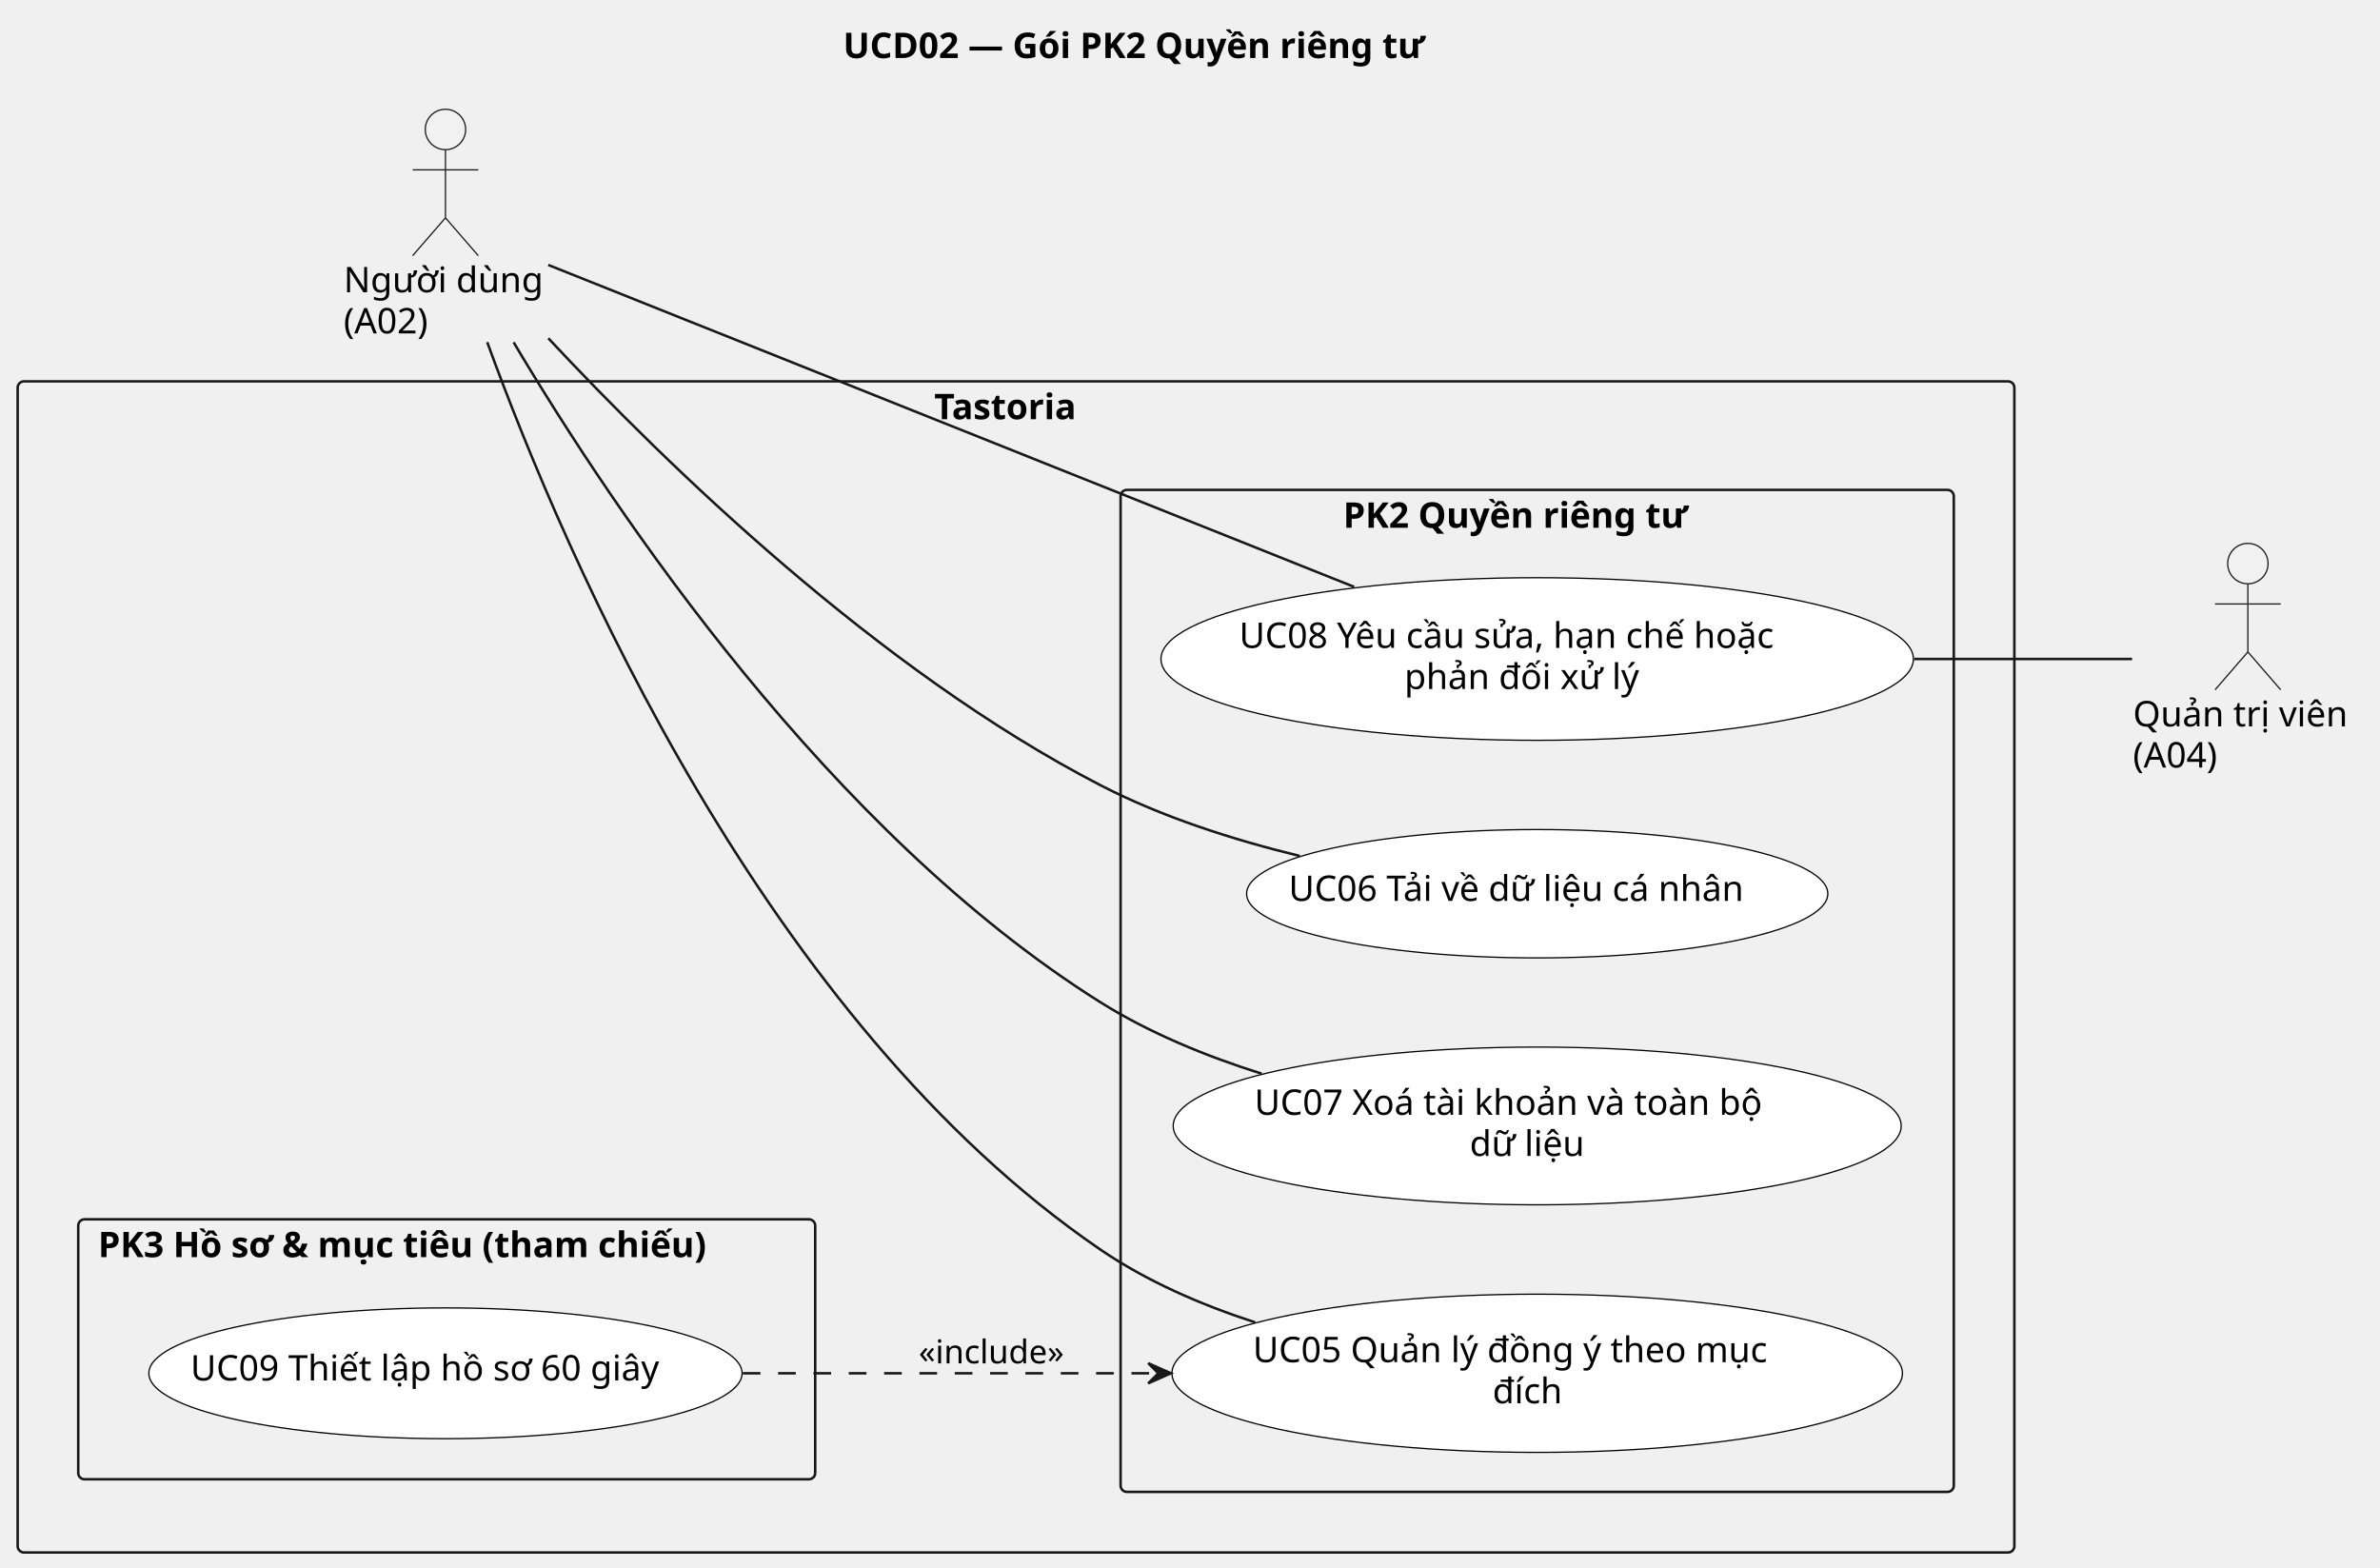
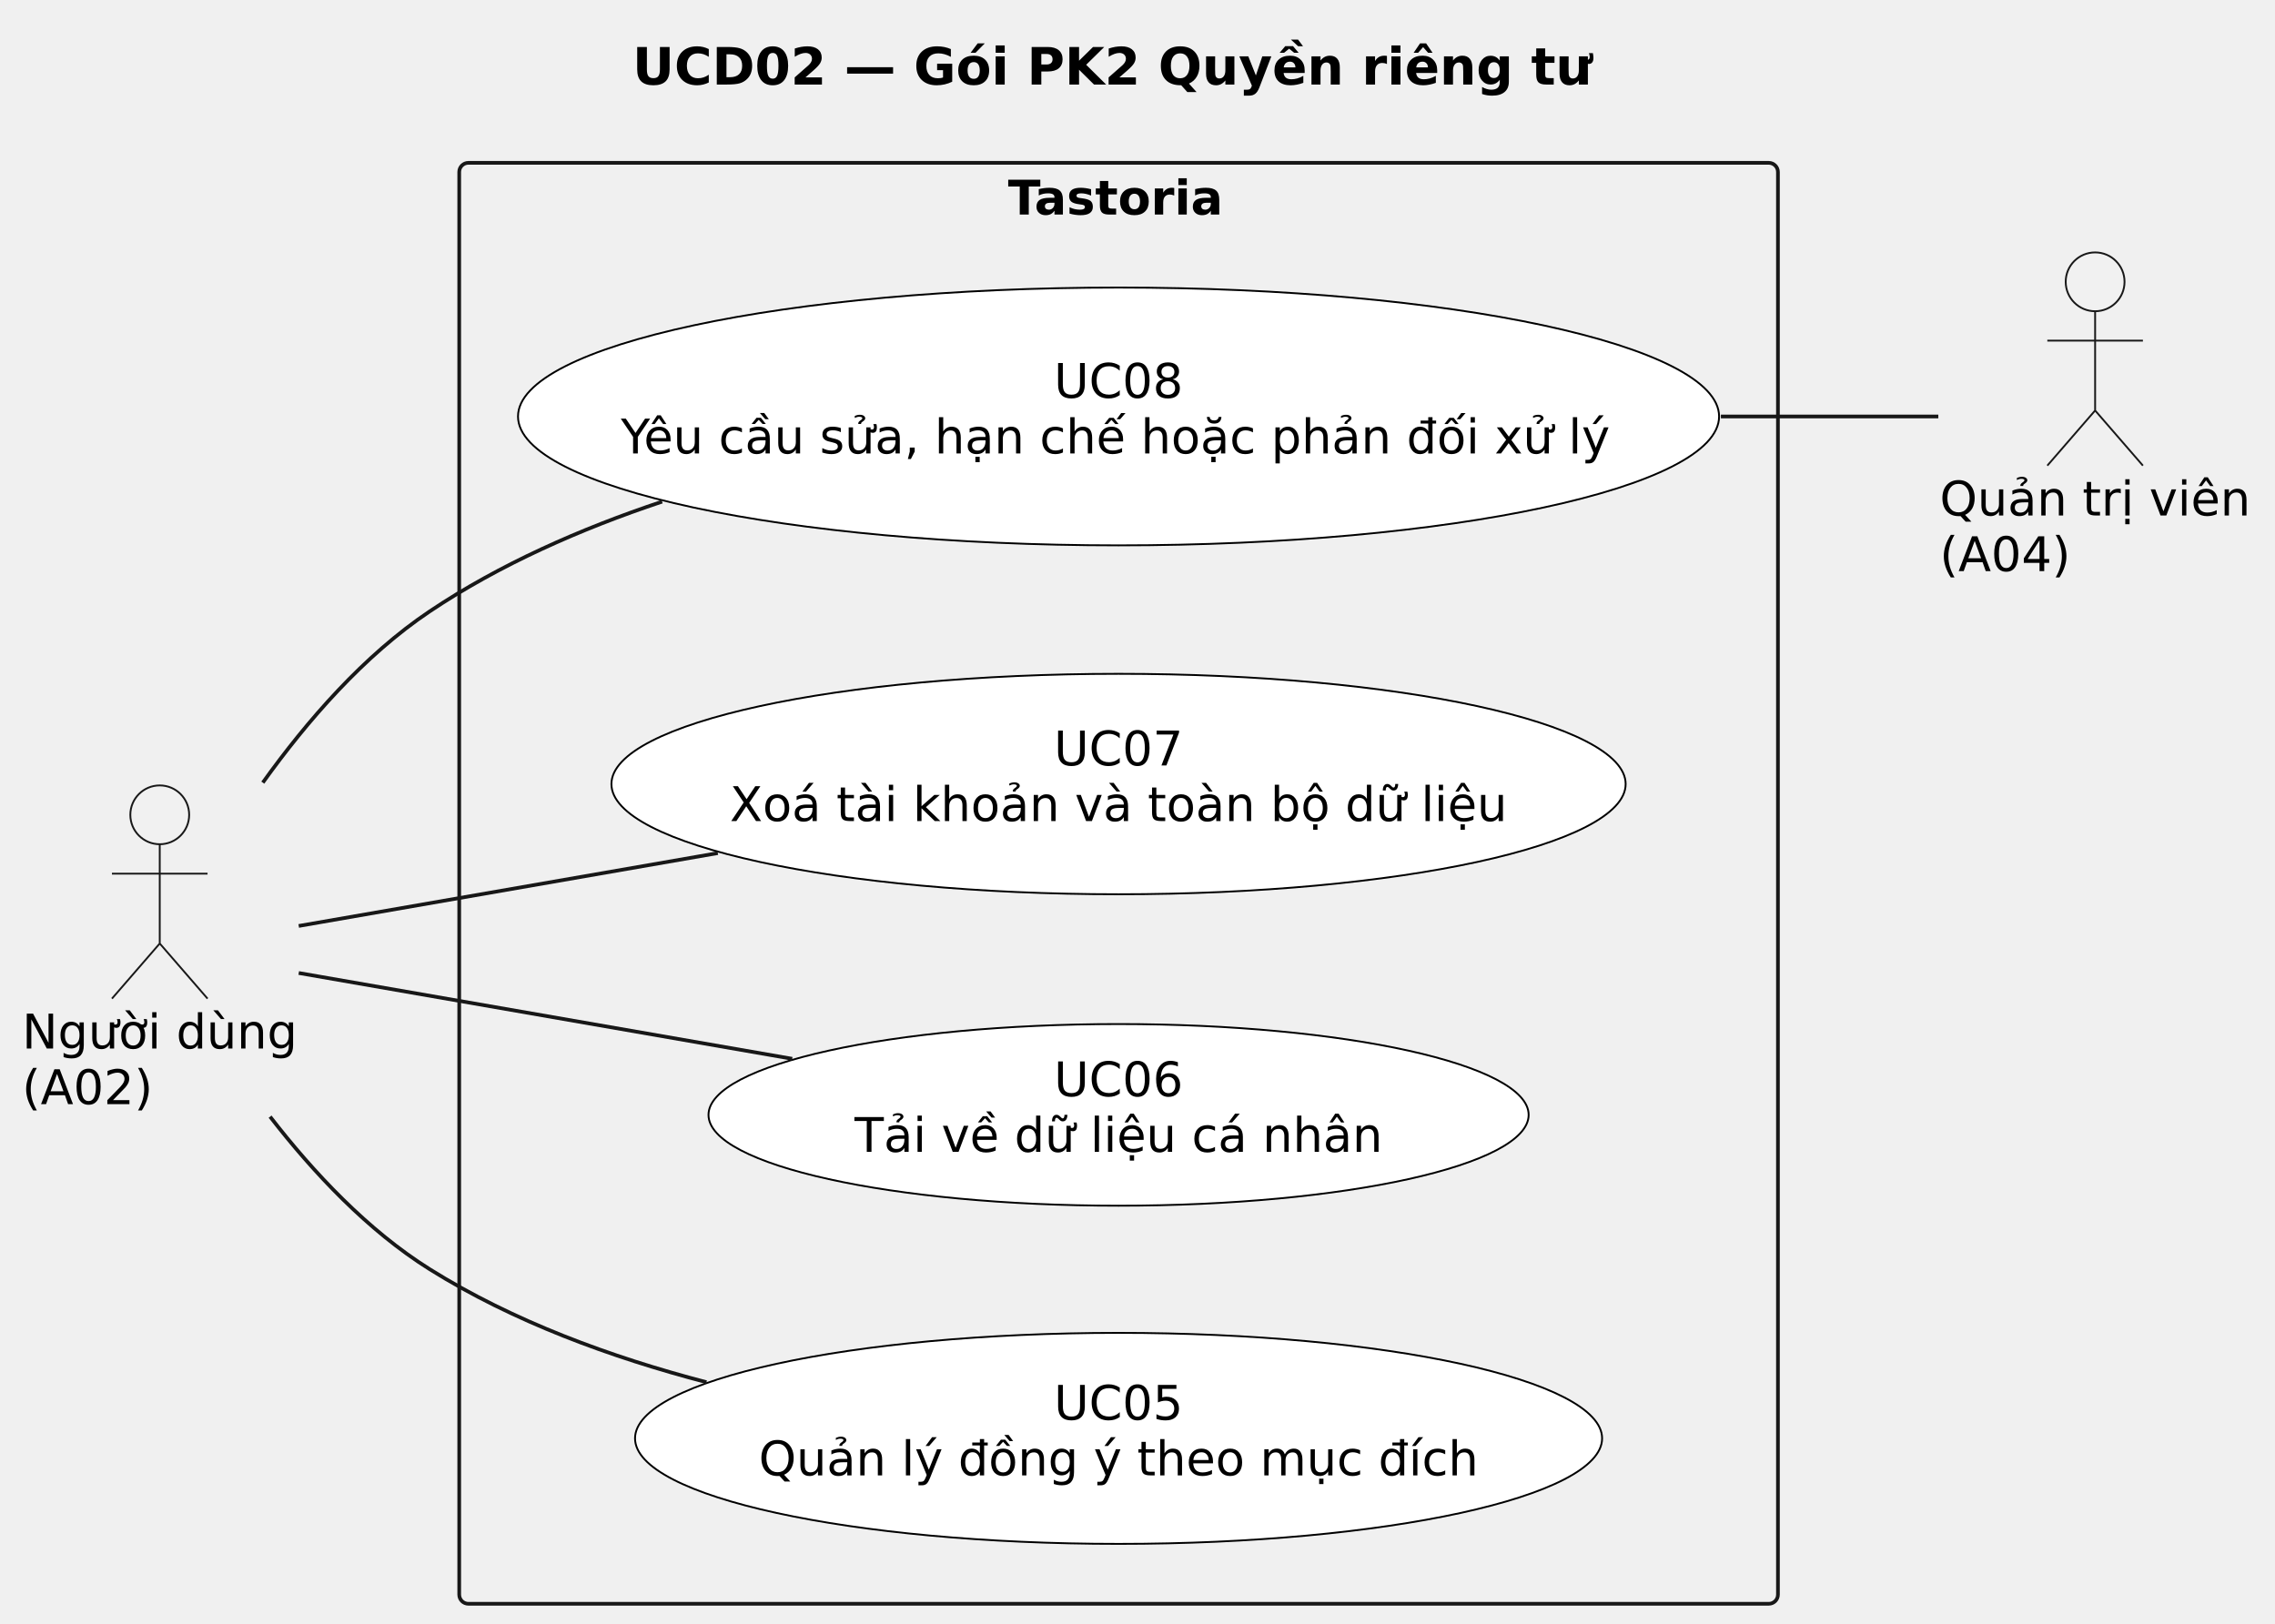
- <svg xmlns="http://www.w3.org/2000/svg" contentStyleType="text/css" height="621px" preserveAspectRatio="none" style="width:943px;height:621px;background:#FFFFFF;" version="1.1" viewBox="0 0 943 621" width="943px" zoomAndPan="magnify">
+ <svg xmlns="http://www.w3.org/2000/svg" contentStyleType="text/css" height="506.458px" preserveAspectRatio="none" style="width:709px;height:506px;background:#FFFFFF;" version="1.1" viewBox="0 0 709 506" width="709.271px" zoomAndPan="magnify">
  <defs />
  <g>
-     <text fill="#000000" font-family="sans-serif" font-size="14" font-weight="bold" lengthAdjust="spacing" textLength="261.051" x="334.06" y="22.995">UCD02 — Gói PK2 Quyền riêng tư</text>
+     <text fill="#000000" font-family="DejaVu Sans" font-size="16.042" font-weight="bold" lengthAdjust="spacing" textLength="299.121" x="197.116" y="26.349">UCD02 — Gói PK2 Quyền riêng tư</text>
    <g id="cluster_Tastoria">
-       <rect fill="none" height="464" rx="2.5" ry="2.5" style="stroke:#181818;stroke-width:1;" width="791.13" x="7" y="151.097" />
-       <text fill="#000000" font-family="sans-serif" font-size="14" font-weight="bold" lengthAdjust="spacing" textLength="64.791" x="370.17" y="166.092">Tastoria</text>
-     </g>
-     <g id="cluster_PK2">
-       <rect fill="none" height="397" rx="2.5" ry="2.5" style="stroke:#181818;stroke-width:1;" width="330.13" x="444" y="194.097" />
-       <text fill="#000000" font-family="sans-serif" font-size="14" font-weight="bold" lengthAdjust="spacing" textLength="153.774" x="532.178" y="209.092">PK2 Quyền riêng tư</text>
-     </g>
-     <g id="cluster_PK3">
-       <rect fill="none" height="103" rx="2.5" ry="2.5" style="stroke:#181818;stroke-width:1;" width="292" x="31" y="483.097" />
-       <text fill="#000000" font-family="sans-serif" font-size="14" font-weight="bold" lengthAdjust="spacing" textLength="276.288" x="38.856" y="498.092">PK3 Hồ sơ &amp; mục tiêu (tham chiếu)</text>
+       <rect fill="none" height="449.167" rx="2.865" ry="2.865" style="stroke:#181818;stroke-width:1.146;" width="410.976" x="143.115" y="50.757" />
+       <text fill="#000000" font-family="DejaVu Sans" font-size="14.896" font-weight="bold" lengthAdjust="spacing" textLength="68.937" x="314.134" y="66.875">Tastoria</text>
    </g>
    <g id="elem_UC05">
-       <ellipse cx="609.07" cy="544.101" fill="#FFFFFF" rx="144.72" ry="31.344" style="stroke:#000000;stroke-width:0.5;" />
-       <text fill="#000000" font-family="sans-serif" font-size="14" lengthAdjust="spacing" textLength="219.304" x="496.418" y="539.7">UC05 Quản lý đồng ý theo mục</text>
-       <text fill="#000000" font-family="sans-serif" font-size="14" lengthAdjust="spacing" textLength="29.347" x="591.396" y="555.997">đích</text>
+       <ellipse cx="348.601" cy="448.364" fill="#FFFFFF" rx="150.692" ry="32.888" style="stroke:#000000;stroke-width:0.573;" />
+       <text fill="#000000" font-family="DejaVu Sans" font-size="14.896" lengthAdjust="spacing" textLength="40.258" x="328.471" y="442.559">UC05</text>
+       <text fill="#000000" font-family="DejaVu Sans" font-size="14.896" lengthAdjust="spacing" textLength="224.303" x="236.449" y="459.899">Quản lý đồng ý theo mục đích</text>
    </g>
    <g id="elem_UC06">
-       <ellipse cx="609.071" cy="354.095" fill="#FFFFFF" rx="115.141" ry="25.428" style="stroke:#000000;stroke-width:0.5;" />
-       <text fill="#000000" font-family="sans-serif" font-size="14" lengthAdjust="spacing" textLength="196.957" x="510.593" y="356.942">UC06 Tải về dữ liệu cá nhân</text>
+       <ellipse cx="348.601" cy="347.524" fill="#FFFFFF" rx="127.799" ry="28.31" style="stroke:#000000;stroke-width:0.573;" />
+       <text fill="#000000" font-family="DejaVu Sans" font-size="14.896" lengthAdjust="spacing" textLength="40.258" x="328.472" y="341.719">UC06</text>
+       <text fill="#000000" font-family="DejaVu Sans" font-size="14.896" lengthAdjust="spacing" textLength="164.567" x="266.318" y="359.059">Tải về dữ liệu cá nhân</text>
    </g>
    <g id="elem_UC07">
-       <ellipse cx="609.073" cy="446.101" fill="#FFFFFF" rx="144.223" ry="31.245" style="stroke:#000000;stroke-width:0.5;" />
-       <text fill="#000000" font-family="sans-serif" font-size="14" lengthAdjust="spacing" textLength="218.053" x="497.047" y="441.701">UC07 Xoá tài khoản và toàn bộ</text>
-       <text fill="#000000" font-family="sans-serif" font-size="14" lengthAdjust="spacing" textLength="47.476" x="582.335" y="457.998">dữ liệu</text>
+       <ellipse cx="348.592" cy="244.397" fill="#FFFFFF" rx="158.04" ry="34.358" style="stroke:#000000;stroke-width:0.573;" />
+       <text fill="#000000" font-family="DejaVu Sans" font-size="14.896" lengthAdjust="spacing" textLength="40.258" x="328.463" y="238.593">UC07</text>
+       <text fill="#000000" font-family="DejaVu Sans" font-size="14.896" lengthAdjust="spacing" textLength="242.261" x="227.462" y="255.932">Xoá tài khoản và toàn bộ dữ liệu</text>
    </g>
    <g id="elem_UC08">
-       <ellipse cx="609.066" cy="261.1" fill="#FFFFFF" rx="149.066" ry="32.213" style="stroke:#000000;stroke-width:0.5;" />
-       <text fill="#000000" font-family="sans-serif" font-size="14" lengthAdjust="spacing" textLength="230.145" x="490.993" y="256.699">UC08 Yêu cầu sửa, hạn chế hoặc</text>
-       <text fill="#000000" font-family="sans-serif" font-size="14" lengthAdjust="spacing" textLength="99.237" x="556.447" y="272.996">phản đối xử lý</text>
-     </g>
-     <g id="elem_UC09">
-       <ellipse cx="176.504" cy="544.102" fill="#FFFFFF" rx="117.524" ry="25.905" style="stroke:#000000;stroke-width:0.5;" />
-       <text fill="#000000" font-family="sans-serif" font-size="14" lengthAdjust="spacing" textLength="202.064" x="75.472" y="546.948">UC09 Thiết lập hồ sơ 60 giây</text>
+       <ellipse cx="348.593" cy="129.816" fill="#FFFFFF" rx="187.157" ry="40.181" style="stroke:#000000;stroke-width:0.573;" />
+       <text fill="#000000" font-family="DejaVu Sans" font-size="14.896" lengthAdjust="spacing" textLength="40.258" x="328.464" y="124.012">UC08</text>
+       <text fill="#000000" font-family="DejaVu Sans" font-size="14.896" lengthAdjust="spacing" textLength="310.201" x="193.493" y="141.351">Yêu cầu sửa, hạn chế hoặc phản đối xử lý</text>
    </g>
    <g id="elem_A02">
-       <ellipse cx="176.499" cy="51.297" fill="#F1F1F1" rx="8" ry="8" style="stroke:#181818;stroke-width:0.5;" />
-       <path d="M176.499,59.297 L176.499,86.297 M163.499,67.297 L189.499,67.297 M176.499,86.297 L163.499,101.297 M176.499,86.297 L189.499,101.297 " fill="none" style="stroke:#181818;stroke-width:0.5;" />
-       <text fill="#000000" font-family="sans-serif" font-size="14" lengthAdjust="spacing" textLength="80.657" x="136.17" y="115.792">Người dùng</text>
-       <text fill="#000000" font-family="sans-serif" font-size="14" lengthAdjust="spacing" textLength="38.315" x="136.17" y="132.089">(A02)</text>
+       <ellipse cx="49.784" cy="253.993" fill="#F1F1F1" rx="9.167" ry="9.167" style="stroke:#181818;stroke-width:0.573;" />
+       <path d="M49.784,263.16 L49.784,294.098 M34.888,272.327 L64.68,272.327 M49.784,294.098 L34.888,311.285 M49.784,294.098 L64.68,311.285 " fill="none" style="stroke:#181818;stroke-width:0.573;" />
+       <text fill="#000000" font-family="DejaVu Sans" font-size="14.896" lengthAdjust="spacing" textLength="85.818" x="6.875" y="326.83">Người dùng</text>
+       <text fill="#000000" font-family="DejaVu Sans" font-size="14.896" lengthAdjust="spacing" textLength="40.767" x="6.875" y="344.17">(A02)</text>
    </g>
    <g id="elem_A04">
-       <ellipse cx="890.65" cy="223.297" fill="#F1F1F1" rx="8" ry="8" style="stroke:#181818;stroke-width:0.5;" />
-       <path d="M890.65,231.297 L890.65,258.297 M877.65,239.297 L903.65,239.297 M890.65,258.297 L877.65,273.297 M890.65,258.297 L903.65,273.297 " fill="none" style="stroke:#181818;stroke-width:0.5;" />
-       <text fill="#000000" font-family="sans-serif" font-size="14" lengthAdjust="spacing" textLength="91.041" x="845.13" y="287.792">Quản trị viên</text>
-       <text fill="#000000" font-family="sans-serif" font-size="14" lengthAdjust="spacing" textLength="38.315" x="845.13" y="304.089">(A04)</text>
+       <ellipse cx="652.941" cy="87.847" fill="#F1F1F1" rx="9.167" ry="9.167" style="stroke:#181818;stroke-width:0.573;" />
+       <path d="M652.941,97.014 L652.941,127.952 M638.045,106.181 L667.836,106.181 M652.941,127.952 L638.045,145.139 M652.941,127.952 L667.836,145.139 " fill="none" style="stroke:#181818;stroke-width:0.573;" />
+       <text fill="#000000" font-family="DejaVu Sans" font-size="14.896" lengthAdjust="spacing" textLength="96.867" x="604.507" y="160.685">Quản trị viên</text>
+       <text fill="#000000" font-family="DejaVu Sans" font-size="14.896" lengthAdjust="spacing" textLength="40.767" x="604.507" y="178.024">(A04)</text>
    </g>
    <g id="link_A02_UC05">
-       <path d="M193.05,135.577 C224.34,221.487 303.5,404.637 436,495.097 C454.34,507.617 475.86,516.967 497.35,523.937 " fill="none" id="A02-UC05" style="stroke:#181818;stroke-width:1;" />
+       <path d="M84.173,348.078 C97.671,365.517 114.663,383.587 133.948,395.653 C159.832,411.855 190.392,423.084 220.172,430.853 " fill="none" id="A02-UC05" style="stroke:#181818;stroke-width:1.146;" />
    </g>
    <g id="link_A02_UC06">
-       <path d="M217.26,134.027 C264.48,184.587 347.98,265.587 436,311.097 C460.34,323.687 488.56,332.717 515.01,339.147 " fill="none" id="A02-UC06" style="stroke:#181818;stroke-width:1;" />
+       <path d="M93.099,303.298 C132.997,310.231 194.402,320.91 246.893,330.042 " fill="none" id="A02-UC06" style="stroke:#181818;stroke-width:1.146;" />
    </g>
    <g id="link_A02_UC07">
-       <path d="M203.5,135.617 C244.07,203.777 328.97,329.937 436,397.097 C455.34,409.227 477.75,418.437 499.89,425.397 " fill="none" id="A02-UC07" style="stroke:#181818;stroke-width:1;" />
+       <path d="M93.099,288.632 C127.233,282.696 177.134,274.022 223.713,265.921 " fill="none" id="A02-UC07" style="stroke:#181818;stroke-width:1.146;" />
    </g>
    <g id="link_A02_UC08">
-       <path d="M217.23,104.967 C289.89,133.997 445.09,195.997 536.54,232.527 " fill="none" id="A02-UC08" style="stroke:#181818;stroke-width:1;" />
+       <path d="M81.904,243.956 C95.677,224.729 113.426,204.298 133.948,190.548 C155.707,175.962 180.984,164.836 206.353,156.368 " fill="none" id="A02-UC08" style="stroke:#181818;stroke-width:1.146;" />
    </g>
    <g id="link_UC08_A04">
-       <path d="M758.45,261.097 C789.95,261.097 820.87,261.097 844.77,261.097 " fill="none" id="UC08-A04" style="stroke:#181818;stroke-width:1;" />
-     </g>
-     <g id="link_UC09_UC05">
-       <path d="M294.3,544.097 C346.6,544.097 402.78,544.097 457.94,544.097 " fill="none" id="UC09-to-UC05" style="stroke:#181818;stroke-width:1;stroke-dasharray:7.0,7.0;" />
-       <polygon fill="#181818" points="463.94,544.097,454.94,540.097,458.94,544.097,454.94,548.097,463.94,544.097" style="stroke:#181818;stroke-width:1;" />
-       <text fill="#000000" font-family="sans-serif" font-size="13" lengthAdjust="spacing" textLength="63.007" x="364" y="540.164">«include»</text>
+       <path d="M536.307,129.819 C561.241,129.819 584.81,129.819 604.072,129.819 " fill="none" id="UC08-A04" style="stroke:#181818;stroke-width:1.146;" />
    </g>
  </g>
</svg>
